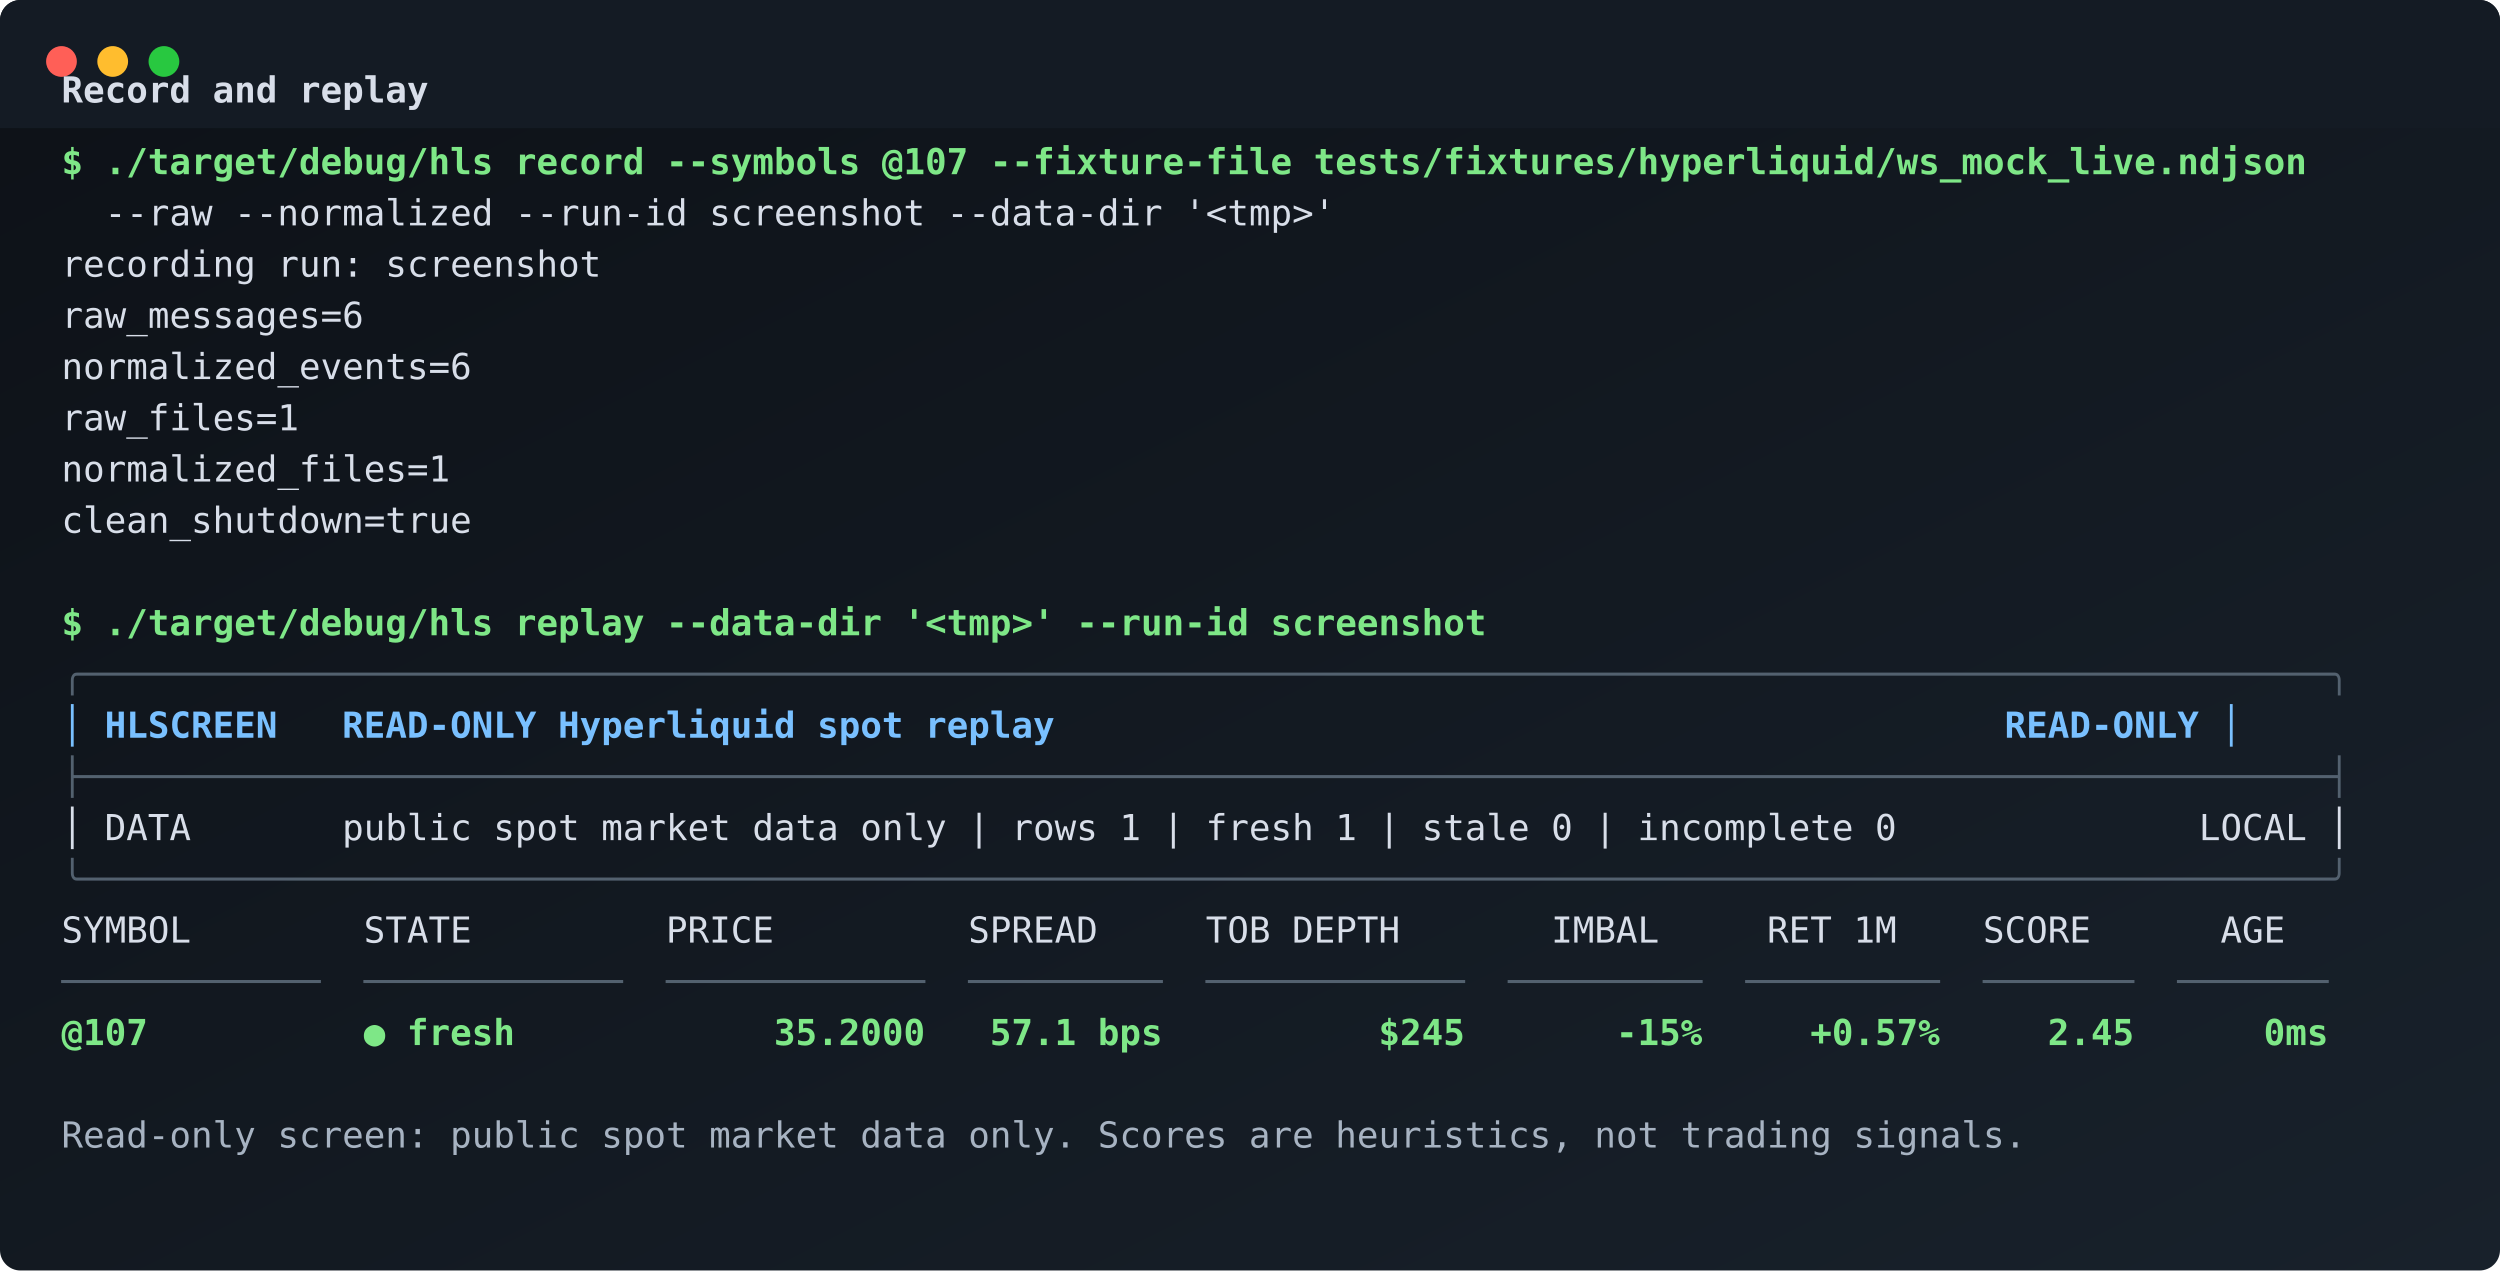
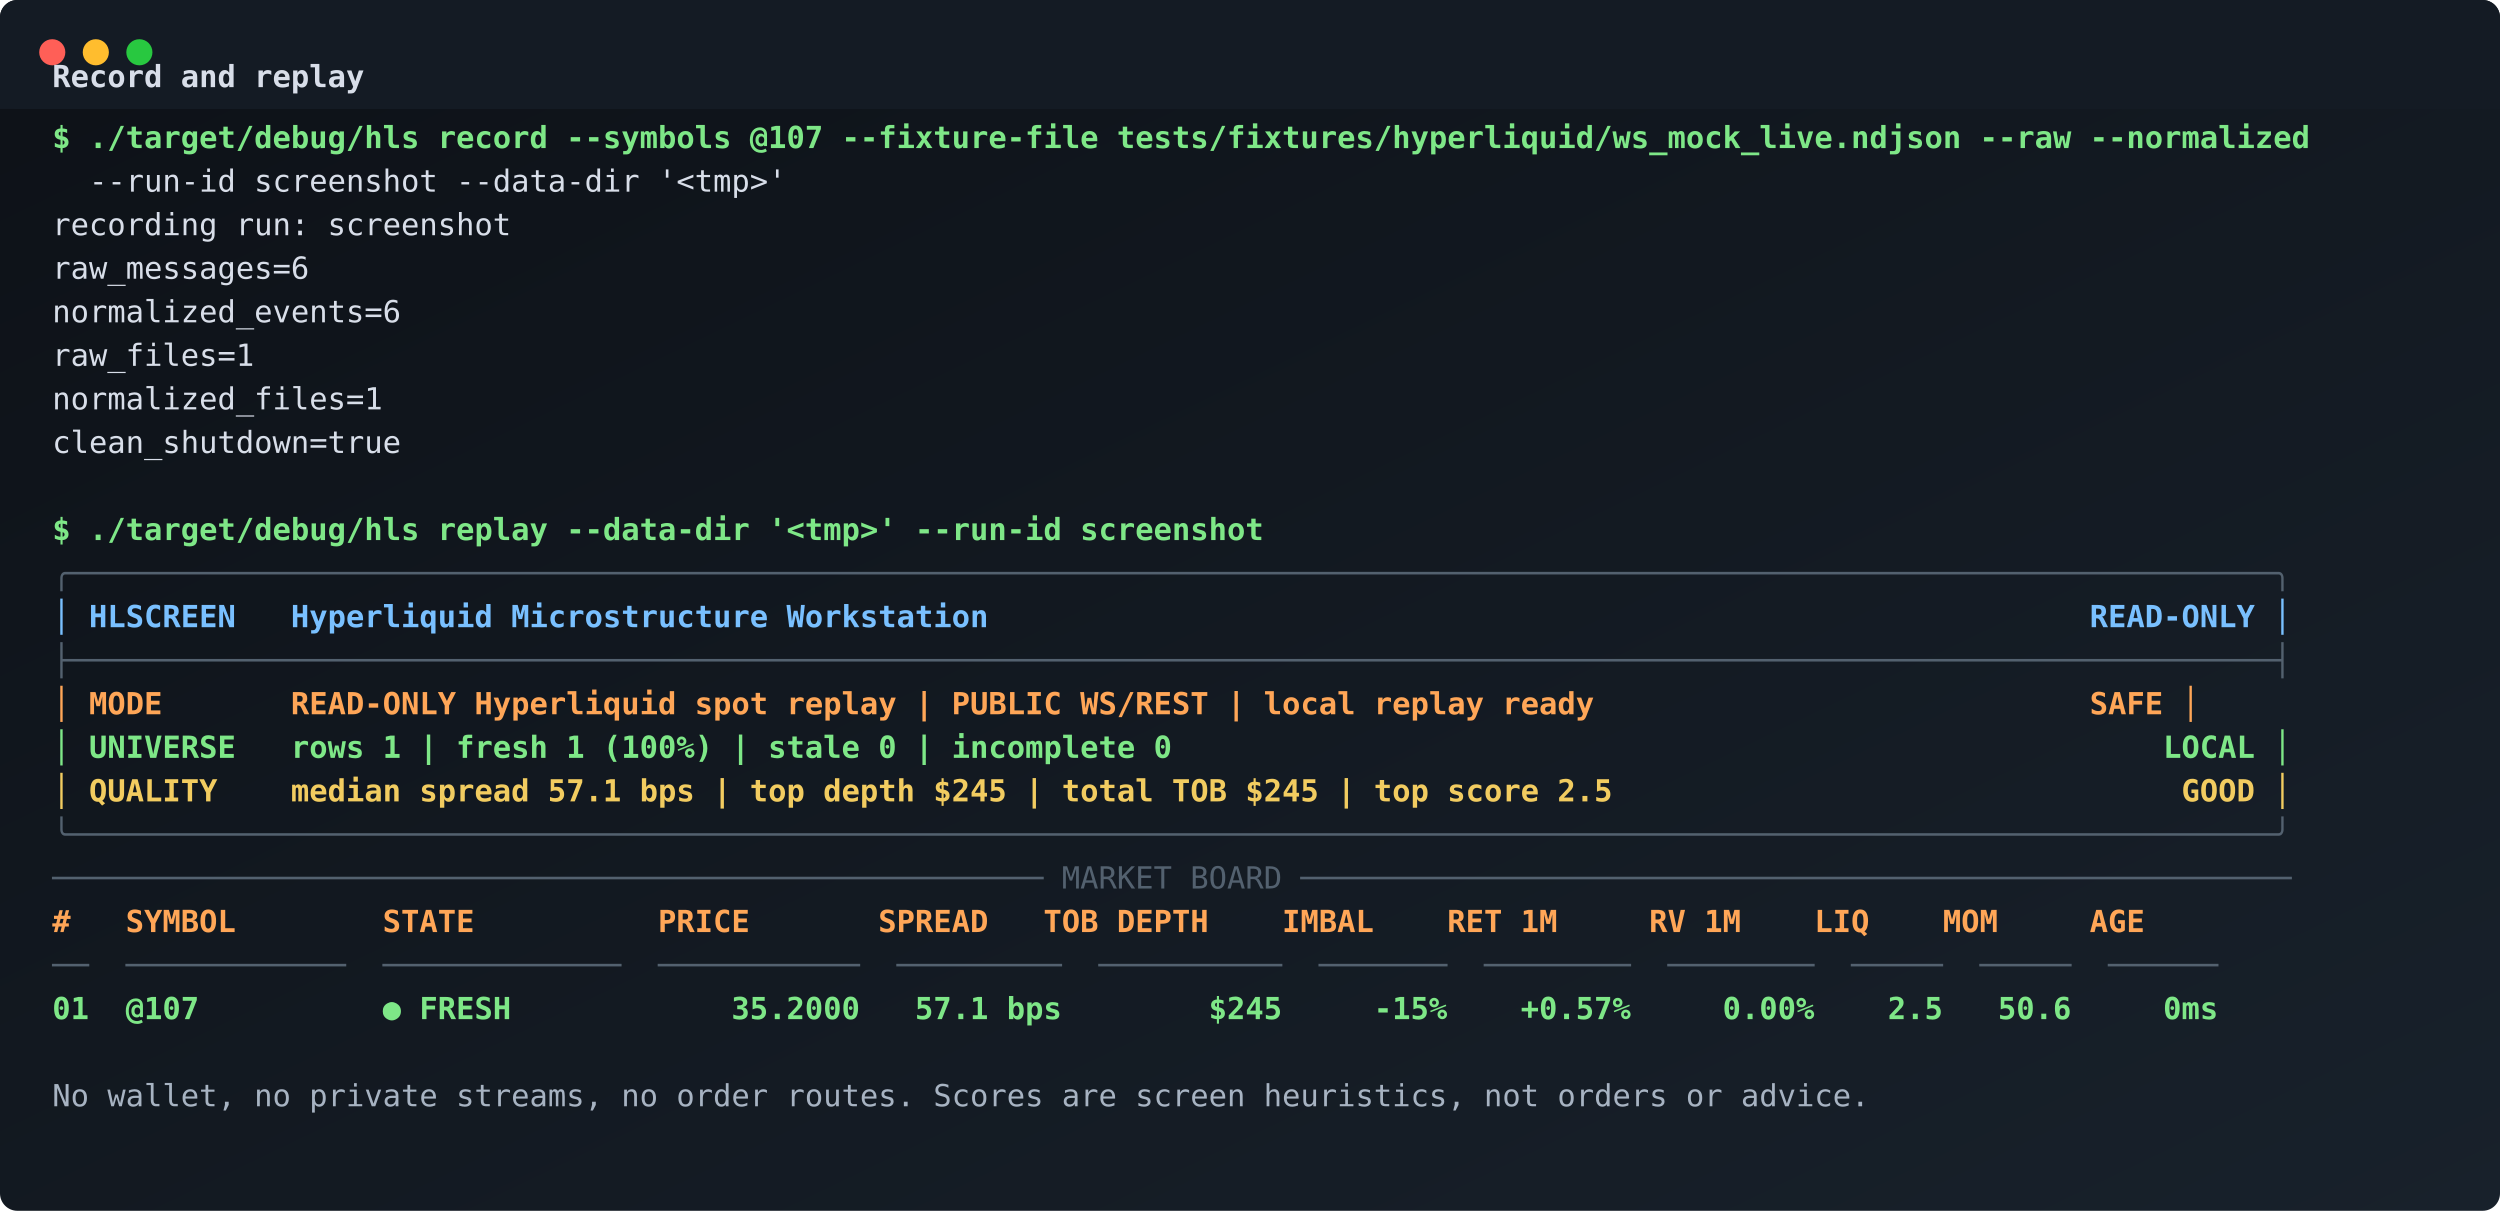
- <svg xmlns="http://www.w3.org/2000/svg" role="img" xml:space="preserve" aria-label="Record and replay terminal screenshot" viewBox="0 0 976 496" width="976" height="496">
+ <svg xmlns="http://www.w3.org/2000/svg" role="img" xml:space="preserve" aria-label="Record and replay terminal screenshot" viewBox="0 0 1148 556" width="1148" height="556">
  <defs>
    <linearGradient id="bg" x1="0" x2="1" y1="0" y2="1">
      <stop offset="0" stop-color="#0d1117" />
      <stop offset="1" stop-color="#18212b" />
    </linearGradient>
  </defs>
-   <rect width="976" height="496" rx="8" fill="url(#bg)" />
-   <rect x="0" y="0" width="976" height="50" rx="8" fill="#141b24" />
-   <rect x="0" y="42" width="976" height="8" fill="#141b24" />
+   <rect width="1148" height="556" rx="8" fill="url(#bg)" />
+   <rect x="0" y="0" width="1148" height="50" rx="8" fill="#141b24" />
+   <rect x="0" y="42" width="1148" height="8" fill="#141b24" />
  <circle cx="24" cy="24" r="6" fill="#ff5f57" />
  <circle cx="44" cy="24" r="6" fill="#ffbd2e" />
  <circle cx="64" cy="24" r="6" fill="#28c840" />
  <text x="24" y="40" fill="#d8dee9" font-family="ui-monospace, SFMono-Regular, Menlo, Consolas, monospace" font-size="14" font-weight="700">Record and replay</text>
-   <text x="24" y="68" fill="#7ee787" font-family="ui-monospace, SFMono-Regular, Menlo, Consolas, monospace" font-size="14" font-weight="700">$ ./target/debug/hls record --symbols @107 --fixture-file tests/fixtures/hyperliquid/ws_mock_live.ndjson</text>
-   <text x="24" y="88" fill="#d8dee9" font-family="ui-monospace, SFMono-Regular, Menlo, Consolas, monospace" font-size="14" font-weight="400">  --raw --normalized --run-id screenshot --data-dir '&lt;tmp&gt;'</text>
+   <text x="24" y="68" fill="#7ee787" font-family="ui-monospace, SFMono-Regular, Menlo, Consolas, monospace" font-size="14" font-weight="700">$ ./target/debug/hls record --symbols @107 --fixture-file tests/fixtures/hyperliquid/ws_mock_live.ndjson --raw --normalized</text>
+   <text x="24" y="88" fill="#d8dee9" font-family="ui-monospace, SFMono-Regular, Menlo, Consolas, monospace" font-size="14" font-weight="400">  --run-id screenshot --data-dir '&lt;tmp&gt;'</text>
  <text x="24" y="108" fill="#d8dee9" font-family="ui-monospace, SFMono-Regular, Menlo, Consolas, monospace" font-size="14" font-weight="400">recording run: screenshot</text>
  <text x="24" y="128" fill="#d8dee9" font-family="ui-monospace, SFMono-Regular, Menlo, Consolas, monospace" font-size="14" font-weight="400">raw_messages=6</text>
  <text x="24" y="148" fill="#d8dee9" font-family="ui-monospace, SFMono-Regular, Menlo, Consolas, monospace" font-size="14" font-weight="400">normalized_events=6</text>
  <text x="24" y="168" fill="#d8dee9" font-family="ui-monospace, SFMono-Regular, Menlo, Consolas, monospace" font-size="14" font-weight="400">raw_files=1</text>
  <text x="24" y="188" fill="#d8dee9" font-family="ui-monospace, SFMono-Regular, Menlo, Consolas, monospace" font-size="14" font-weight="400">normalized_files=1</text>
  <text x="24" y="208" fill="#d8dee9" font-family="ui-monospace, SFMono-Regular, Menlo, Consolas, monospace" font-size="14" font-weight="400">clean_shutdown=true</text>
  <text x="24" y="228" fill="#d8dee9" font-family="ui-monospace, SFMono-Regular, Menlo, Consolas, monospace" font-size="14" font-weight="400" />
  <text x="24" y="248" fill="#7ee787" font-family="ui-monospace, SFMono-Regular, Menlo, Consolas, monospace" font-size="14" font-weight="700">$ ./target/debug/hls replay --data-dir '&lt;tmp&gt;' --run-id screenshot</text>
-   <text x="24" y="268" fill="#53616f" font-family="ui-monospace, SFMono-Regular, Menlo, Consolas, monospace" font-size="14" font-weight="400">╭────────────────────────────────────────────────────────────────────────────────────────────────────────╮</text>
-   <text x="24" y="288" fill="#79c0ff" font-family="ui-monospace, SFMono-Regular, Menlo, Consolas, monospace" font-size="14" font-weight="700">│ HLSCREEN   READ-ONLY Hyperliquid spot replay                                            READ-ONLY │</text>
-   <text x="24" y="308" fill="#53616f" font-family="ui-monospace, SFMono-Regular, Menlo, Consolas, monospace" font-size="14" font-weight="400">├────────────────────────────────────────────────────────────────────────────────────────────────────────┤</text>
-   <text x="24" y="328" fill="#d8dee9" font-family="ui-monospace, SFMono-Regular, Menlo, Consolas, monospace" font-size="14" font-weight="400">│ DATA       public spot market data only | rows 1 | fresh 1 | stale 0 | incomplete 0              LOCAL │</text>
-   <text x="24" y="348" fill="#53616f" font-family="ui-monospace, SFMono-Regular, Menlo, Consolas, monospace" font-size="14" font-weight="400">╰────────────────────────────────────────────────────────────────────────────────────────────────────────╯</text>
-   <text x="24" y="368" fill="#d8dee9" font-family="ui-monospace, SFMono-Regular, Menlo, Consolas, monospace" font-size="14" font-weight="400">SYMBOL        STATE         PRICE         SPREAD     TOB DEPTH       IMBAL     RET 1M    SCORE      AGE</text>
-   <text x="24" y="388" fill="#53616f" font-family="ui-monospace, SFMono-Regular, Menlo, Consolas, monospace" font-size="14" font-weight="400">────────────  ────────────  ────────────  ─────────  ────────────  ─────────  ─────────  ───────  ───────</text>
-   <text x="24" y="408" fill="#7ee787" font-family="ui-monospace, SFMono-Regular, Menlo, Consolas, monospace" font-size="14" font-weight="600">@107          ● fresh            35.2000   57.1 bps          $245       -15%     +0.57%     2.45      0ms</text>
-   <text x="24" y="428" fill="#d8dee9" font-family="ui-monospace, SFMono-Regular, Menlo, Consolas, monospace" font-size="14" font-weight="400" />
-   <text x="24" y="448" fill="#a7b3c2" font-family="ui-monospace, SFMono-Regular, Menlo, Consolas, monospace" font-size="14" font-weight="400">Read-only screen: public spot market data only. Scores are heuristics, not trading signals.</text>
+   <text x="24" y="268" fill="#53616f" font-family="ui-monospace, SFMono-Regular, Menlo, Consolas, monospace" font-size="14" font-weight="400">╭────────────────────────────────────────────────────────────────────────────────────────────────────────────────────────╮</text>
+   <text x="24" y="288" fill="#79c0ff" font-family="ui-monospace, SFMono-Regular, Menlo, Consolas, monospace" font-size="14" font-weight="700">│ HLSCREEN   Hyperliquid Microstructure Workstation                                                            READ-ONLY │</text>
+   <text x="24" y="308" fill="#53616f" font-family="ui-monospace, SFMono-Regular, Menlo, Consolas, monospace" font-size="14" font-weight="400">├────────────────────────────────────────────────────────────────────────────────────────────────────────────────────────┤</text>
+   <text x="24" y="328" fill="#ffa657" font-family="ui-monospace, SFMono-Regular, Menlo, Consolas, monospace" font-size="14" font-weight="700">│ MODE       READ-ONLY Hyperliquid spot replay | PUBLIC WS/REST | local replay ready                           SAFE │</text>
+   <text x="24" y="348" fill="#7ee787" font-family="ui-monospace, SFMono-Regular, Menlo, Consolas, monospace" font-size="14" font-weight="700">│ UNIVERSE   rows 1 | fresh 1 (100%) | stale 0 | incomplete 0                                                      LOCAL │</text>
+   <text x="24" y="368" fill="#f2cc60" font-family="ui-monospace, SFMono-Regular, Menlo, Consolas, monospace" font-size="14" font-weight="700">│ QUALITY    median spread 57.1 bps | top depth $245 | total TOB $245 | top score 2.5                               GOOD │</text>
+   <text x="24" y="388" fill="#53616f" font-family="ui-monospace, SFMono-Regular, Menlo, Consolas, monospace" font-size="14" font-weight="400">╰────────────────────────────────────────────────────────────────────────────────────────────────────────────────────────╯</text>
+   <text x="24" y="408" fill="#53616f" font-family="ui-monospace, SFMono-Regular, Menlo, Consolas, monospace" font-size="14" font-weight="400">────────────────────────────────────────────────────── MARKET BOARD ──────────────────────────────────────────────────────</text>
+   <text x="24" y="428" fill="#ffa657" font-family="ui-monospace, SFMono-Regular, Menlo, Consolas, monospace" font-size="14" font-weight="700">#   SYMBOL        STATE          PRICE       SPREAD   TOB DEPTH    IMBAL    RET 1M     RV 1M    LIQ    MOM     AGE</text>
+   <text x="24" y="448" fill="#53616f" font-family="ui-monospace, SFMono-Regular, Menlo, Consolas, monospace" font-size="14" font-weight="400">──  ────────────  ─────────────  ───────────  ─────────  ──────────  ───────  ────────  ────────  ─────  ─────  ──────</text>
+   <text x="24" y="468" fill="#7ee787" font-family="ui-monospace, SFMono-Regular, Menlo, Consolas, monospace" font-size="14" font-weight="600">01  @107          ● FRESH            35.2000   57.1 bps        $245     -15%    +0.57%     0.00%    2.5   50.6     0ms</text>
+   <text x="24" y="488" fill="#d8dee9" font-family="ui-monospace, SFMono-Regular, Menlo, Consolas, monospace" font-size="14" font-weight="400" />
+   <text x="24" y="508" fill="#a7b3c2" font-family="ui-monospace, SFMono-Regular, Menlo, Consolas, monospace" font-size="14" font-weight="400">No wallet, no private streams, no order routes. Scores are screen heuristics, not orders or advice.</text>
</svg>
